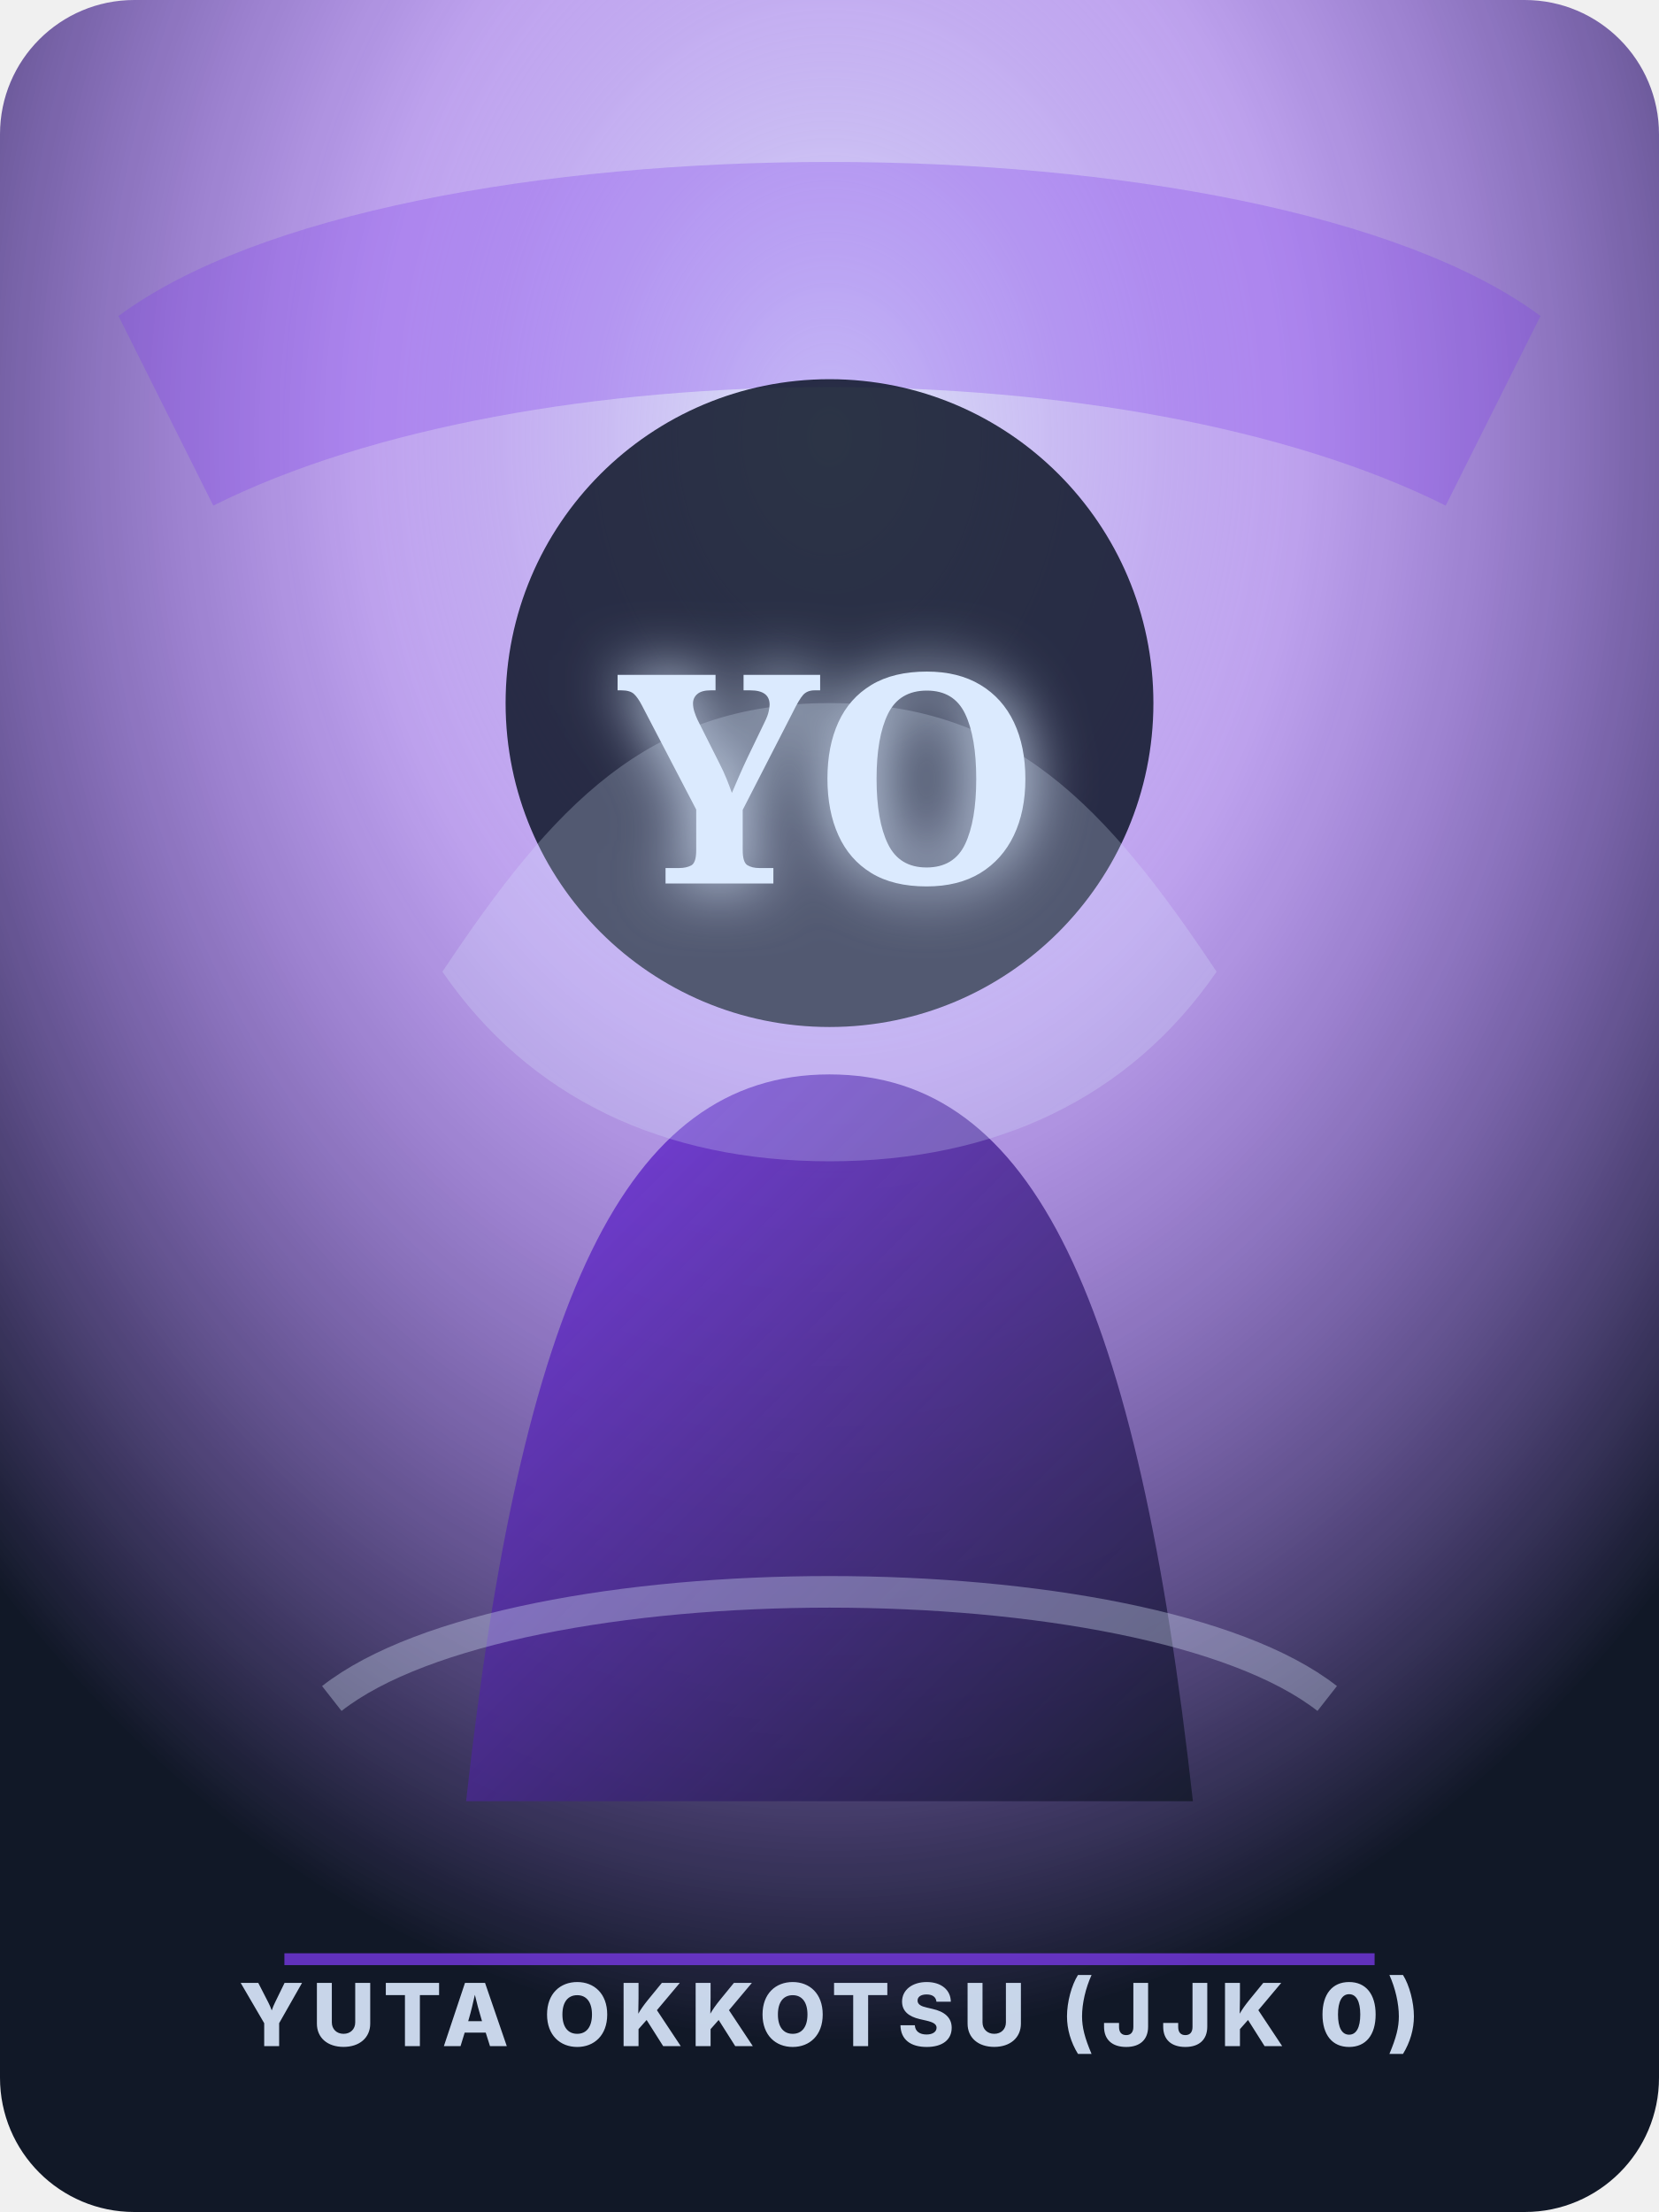
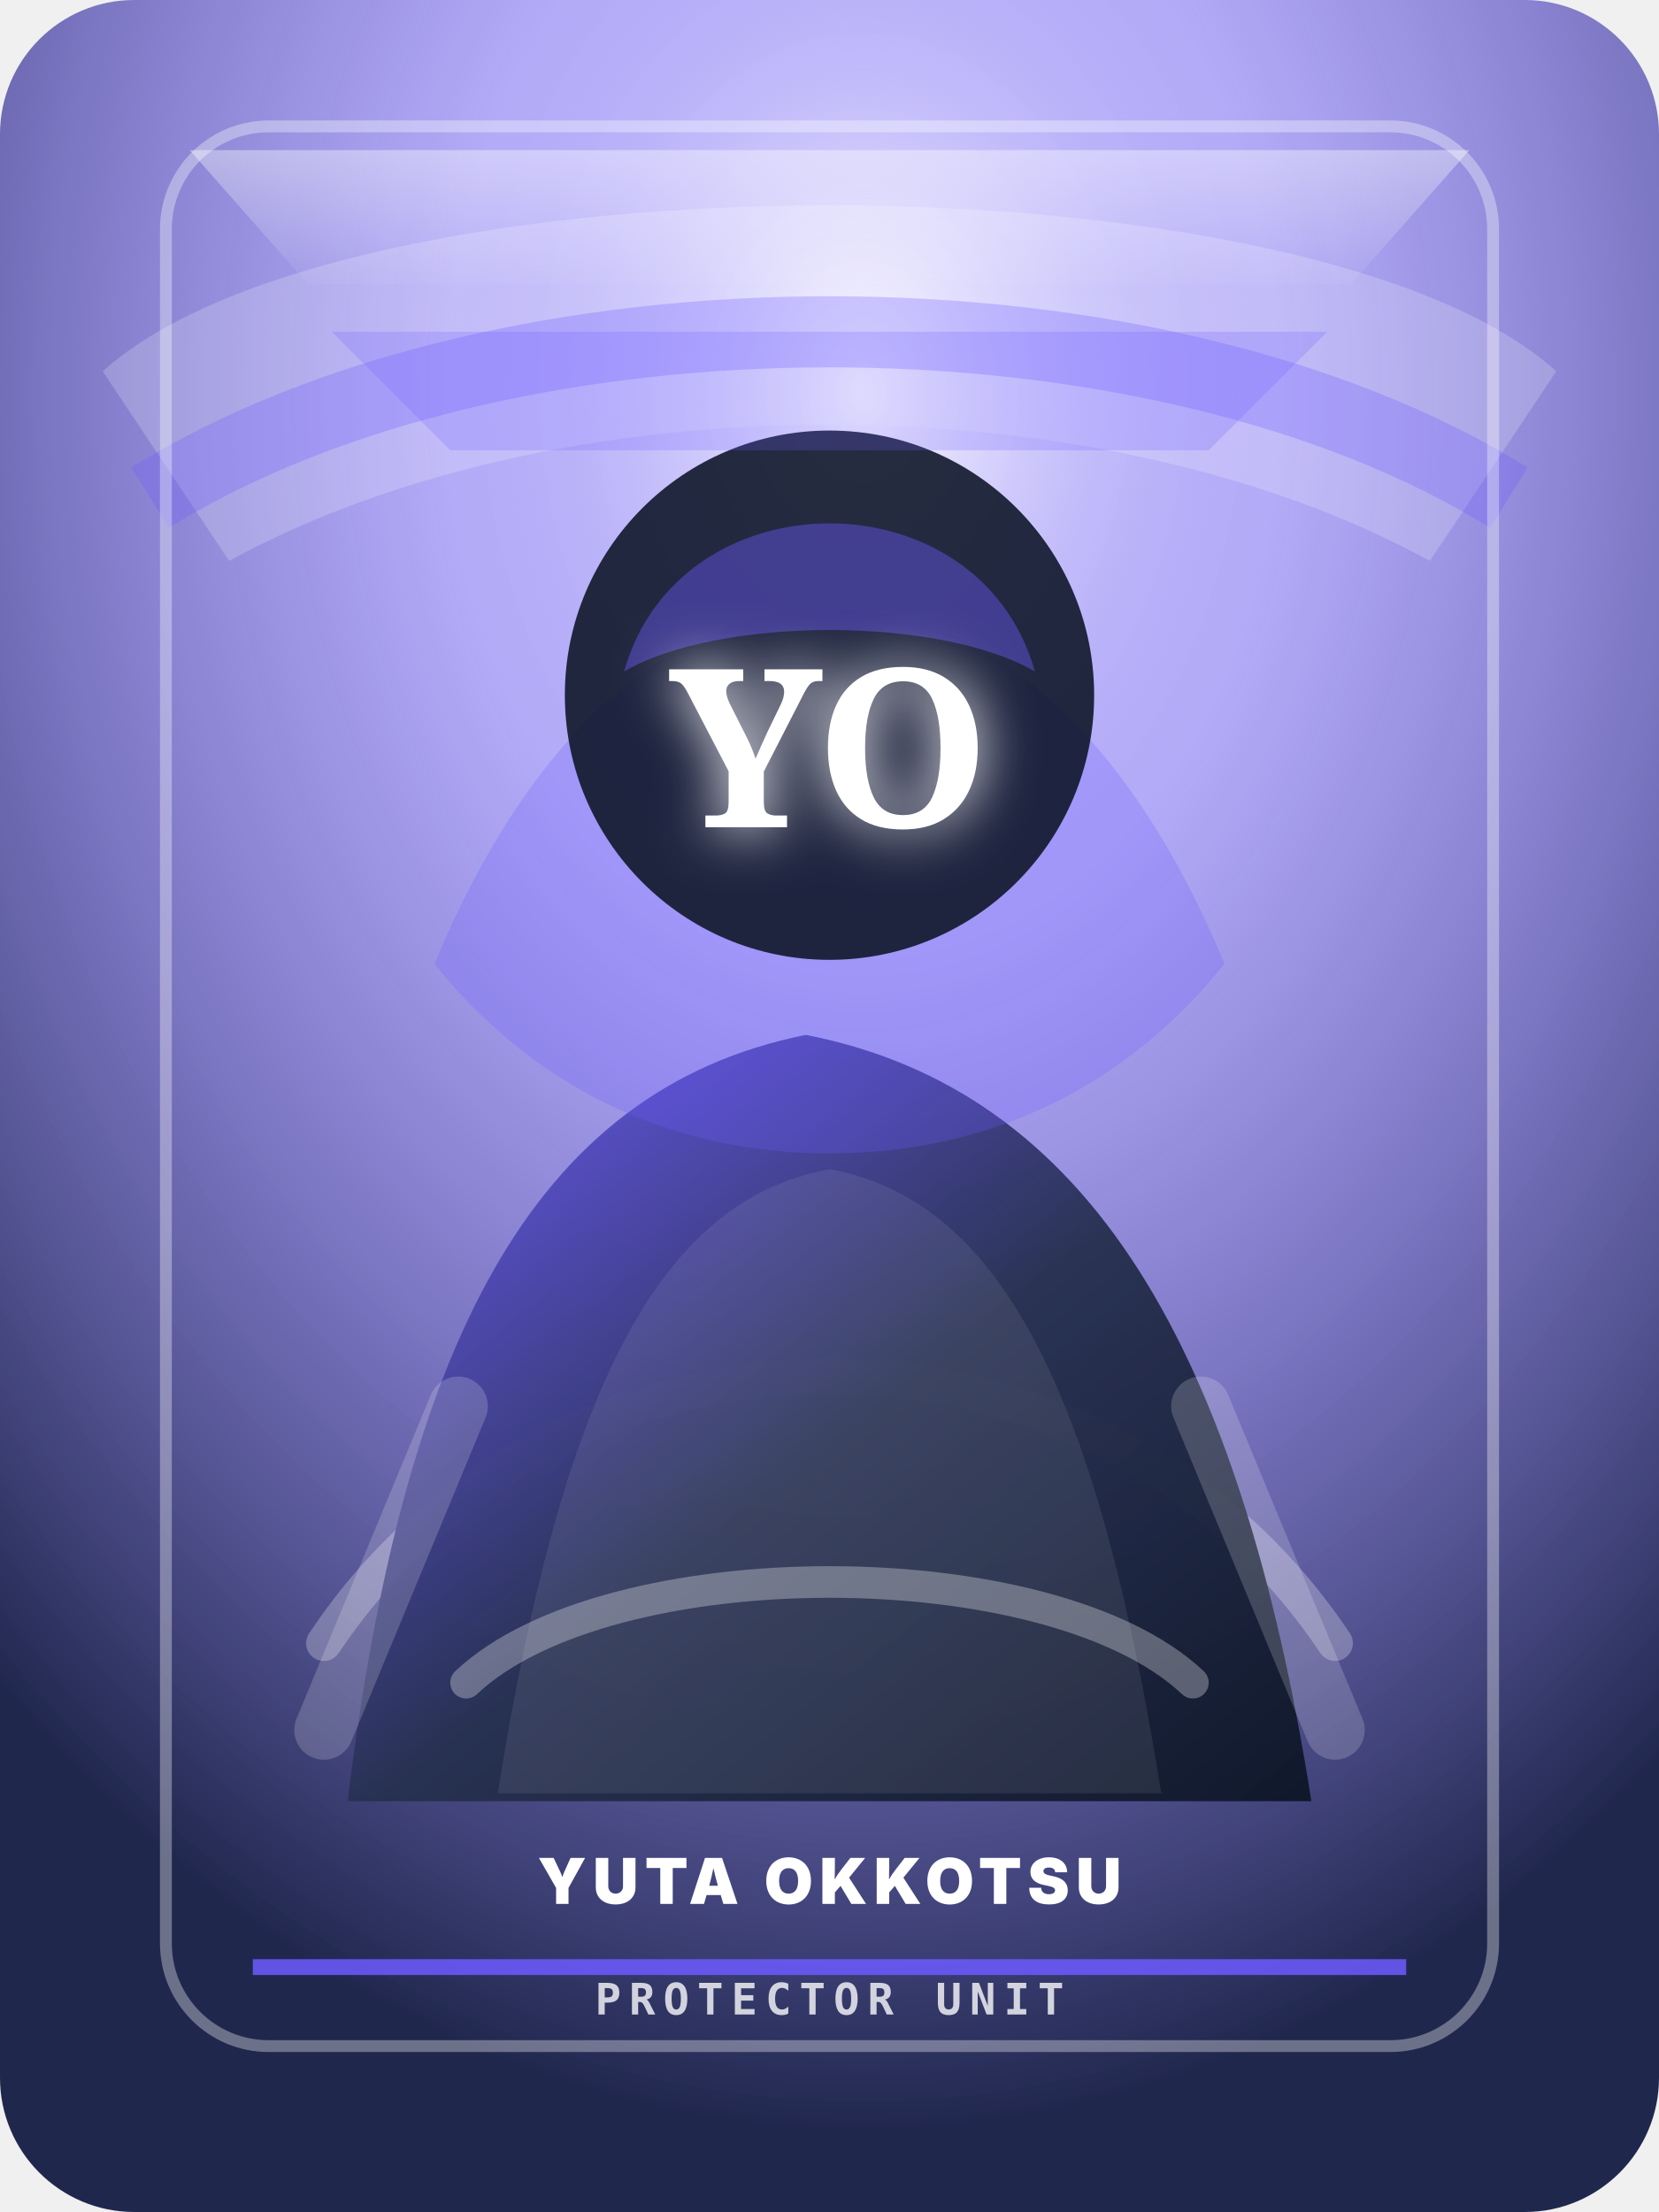
- <svg xmlns="http://www.w3.org/2000/svg" viewBox="0 0 420 560" role="img" aria-label="Yuta Okkotsu (JJK 0)">
+ <svg xmlns="http://www.w3.org/2000/svg" viewBox="0 0 420 560" role="img" aria-label="Original replaceable unit poster for Yuta Okkotsu">
  <defs>
-     <radialGradient id="a" cx="50%" cy="20%" r="72%">
-       <stop offset="0" stop-color="#dbeafe" stop-opacity="0.7" />
-       <stop offset="0.38" stop-color="#7c3aed" stop-opacity="0.42" />
-       <stop offset="1" stop-color="#111827" />
+     <radialGradient id="yuta_okkotsu_jjk_0_svg_sun" cx="52%" cy="18%" r="78%">
+       <stop offset="0" stop-color="#ffffff" stop-opacity="0.95" />
+       <stop offset="0.32" stop-color="#6d5bff" stop-opacity="0.46" />
+       <stop offset="1" stop-color="#20274d" stop-opacity="1" />
    </radialGradient>
-     <linearGradient id="b" x1="0" x2="1" y1="0" y2="1">
-       <stop offset="0" stop-color="#7c3aed" stop-opacity="0.95" />
-       <stop offset="1" stop-color="#111827" stop-opacity="0.8" />
+     <linearGradient id="yuta_okkotsu_jjk_0_svg_coat" x1="0" x2="1" y1="0" y2="1">
+       <stop offset="0" stop-color="#6d5bff" stop-opacity="0.98" />
+       <stop offset="0.52" stop-color="#26304f" stop-opacity="0.96" />
+       <stop offset="1" stop-color="#0f172a" stop-opacity="0.98" />
    </linearGradient>
-     <filter id="glow" x="-40%" y="-40%" width="180%" height="180%">
-       <feGaussianBlur stdDeviation="8" result="blur" />
+     <linearGradient id="yuta_okkotsu_jjk_0_svg_glass" x1="0" x2="0" y1="0" y2="1">
+       <stop offset="0" stop-color="#ffffff" stop-opacity="0.58" />
+       <stop offset="1" stop-color="#ffffff" stop-opacity="0.05" />
+     </linearGradient>
+     <filter id="yuta_okkotsu_jjk_0_svg_glow" x="-40%" y="-40%" width="180%" height="180%">
+       <feGaussianBlur stdDeviation="7" result="blur" />
      <feMerge>
        <feMergeNode in="blur" />
        <feMergeNode in="SourceGraphic" />
      </feMerge>
    </filter>
  </defs>
-   <rect width="420" height="560" rx="34" fill="url(#a)" />
-   <path d="M30 80 C100 28 320 28 390 80 L366 128 C286 88 134 88 54 128 Z" fill="#7c3aed" opacity="0.28" />
-   <circle cx="210" cy="178" r="82" fill="#0f172a" opacity="0.86" />
-   <path d="M118 456 C132 330 158 272 210 272 C262 272 288 330 302 456 Z" fill="url(#b)" />
-   <path d="M112 246 C140 204 164 178 210 178 C256 178 280 204 308 246 C286 278 252 294 210 294 C168 294 134 278 112 246 Z" fill="#dbeafe" opacity="0.24" />
-   <path d="M84 430 C130 394 290 394 336 430" fill="none" stroke="#dbeafe" stroke-width="8" opacity="0.34" />
-   <path d="M72 496 L348 496" stroke="#7c3aed" stroke-width="3" opacity="0.75" />
-   <text x="210" y="198" text-anchor="middle" dominant-baseline="middle" font-family="Georgia, serif" font-size="74" font-weight="900" fill="#dbeafe" filter="url(#glow)">YO</text>
-   <text x="210" y="518" text-anchor="middle" font-family="Inter, Arial, sans-serif" font-size="22" font-weight="800" letter-spacing="2" fill="#dbeafe" opacity="0.9">YUTA OKKOTSU (JJK 0)</text>
+   <rect width="420" height="560" rx="34" fill="url(#yuta_okkotsu_jjk_0_svg_sun)" />
+   <path d="M26 94 C88 38 332 38 394 94 L362 142 C278 96 142 96 58 142 Z" fill="#ffffff" opacity="0.2" />
+   <path d="M38 126 C128 70 292 70 382 126" fill="none" stroke="#6d5bff" stroke-width="18" opacity="0.28" />
+   <path d="M32 388 M82 416 C142 326 278 326 338 416" fill="none" stroke="#ffffff" stroke-width="9" stroke-linecap="round" opacity="0.26" />
+   <path d="M64 498 L356 498" stroke="#6d5bff" stroke-width="4" opacity="0.85" />
+   <path d="M88 456 C102 342 134 276 204 262 C276 276 314 342 332 456 Z" fill="url(#yuta_okkotsu_jjk_0_svg_coat)" />
+   <path d="M126 454 C142 354 166 304 210 296 C254 304 278 354 294 454 Z" fill="#ffffff" opacity="0.08" />
+   <path d="M110 244 C134 186 170 154 210 154 C250 154 286 186 310 244 C286 274 252 292 210 292 C168 292 134 274 110 244 Z" fill="#6d5bff" opacity="0.26" />
+   <circle cx="210" cy="176" r="67" fill="#0f172a" opacity="0.9" />
+   <path d="M158 170 C172 120 248 120 262 170 C238 156 182 156 158 170 Z" fill="#6d5bff" opacity="0.42" />
+   <path d="M116 356 L82 438 M304 356 L338 438" stroke="#ffffff" stroke-width="15" stroke-linecap="round" opacity="0.18" />
+   <path d="M118 426 C154 392 266 392 302 426" fill="none" stroke="#ffffff" stroke-width="8" stroke-linecap="round" opacity="0.3" />
+   <path d="M84 84 L336 84 L306 114 L114 114 Z" fill="#6d5bff" opacity="0.22" />
+   <rect x="42" y="32" width="336" height="486" rx="26" fill="none" stroke="#ffffff" stroke-width="3" opacity="0.34" />
+   <path d="M48 38 L372 38 L342 72 L78 72 Z" fill="url(#yuta_okkotsu_jjk_0_svg_glass)" opacity="0.66" />
+   <text x="210" y="190" text-anchor="middle" dominant-baseline="middle" font-family="Georgia, serif" font-size="56" font-weight="900" fill="#ffffff" filter="url(#yuta_okkotsu_jjk_0_svg_glow)">YO</text>
+   <text x="210" y="482" text-anchor="middle" font-family="Inter, Arial, sans-serif" font-size="16" font-weight="900" letter-spacing="1.6" fill="#ffffff">YUTA OKKOTSU</text>
+   <text x="210" y="510" text-anchor="middle" font-family="JetBrains Mono, monospace" font-size="11" font-weight="800" letter-spacing="2" fill="#ffffff" opacity="0.78">PROTECTOR UNIT</text>
</svg>
